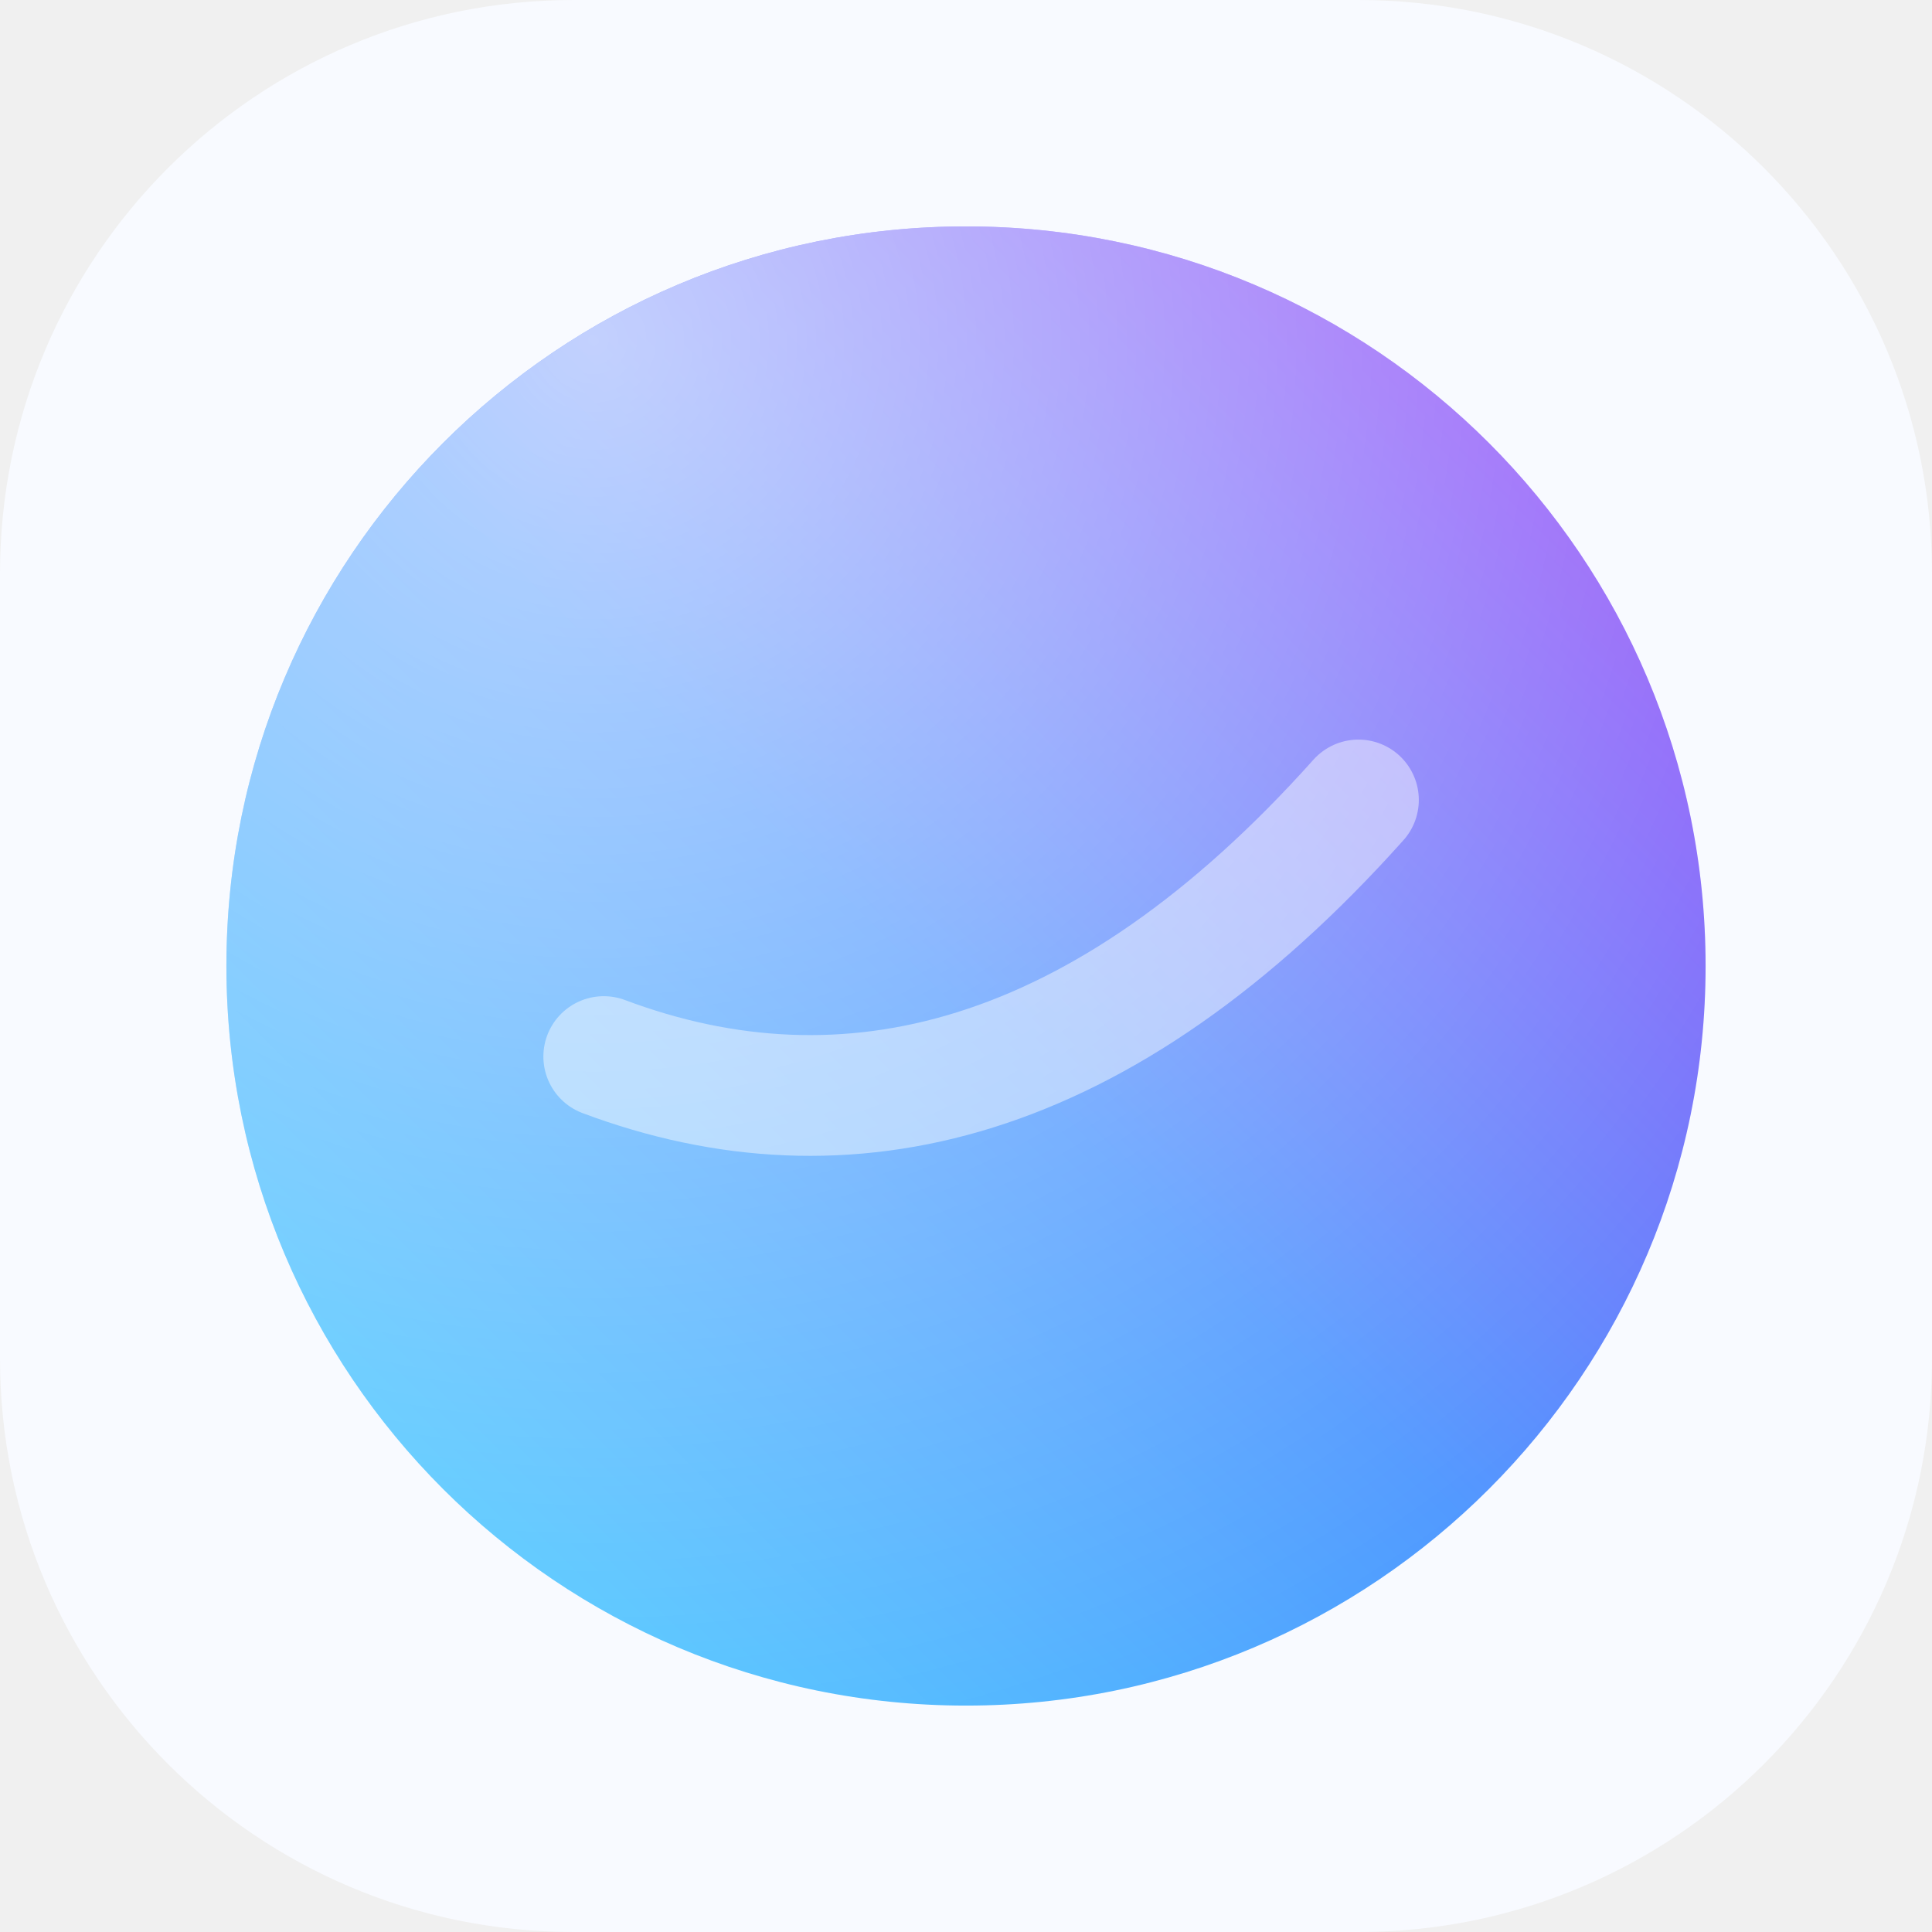
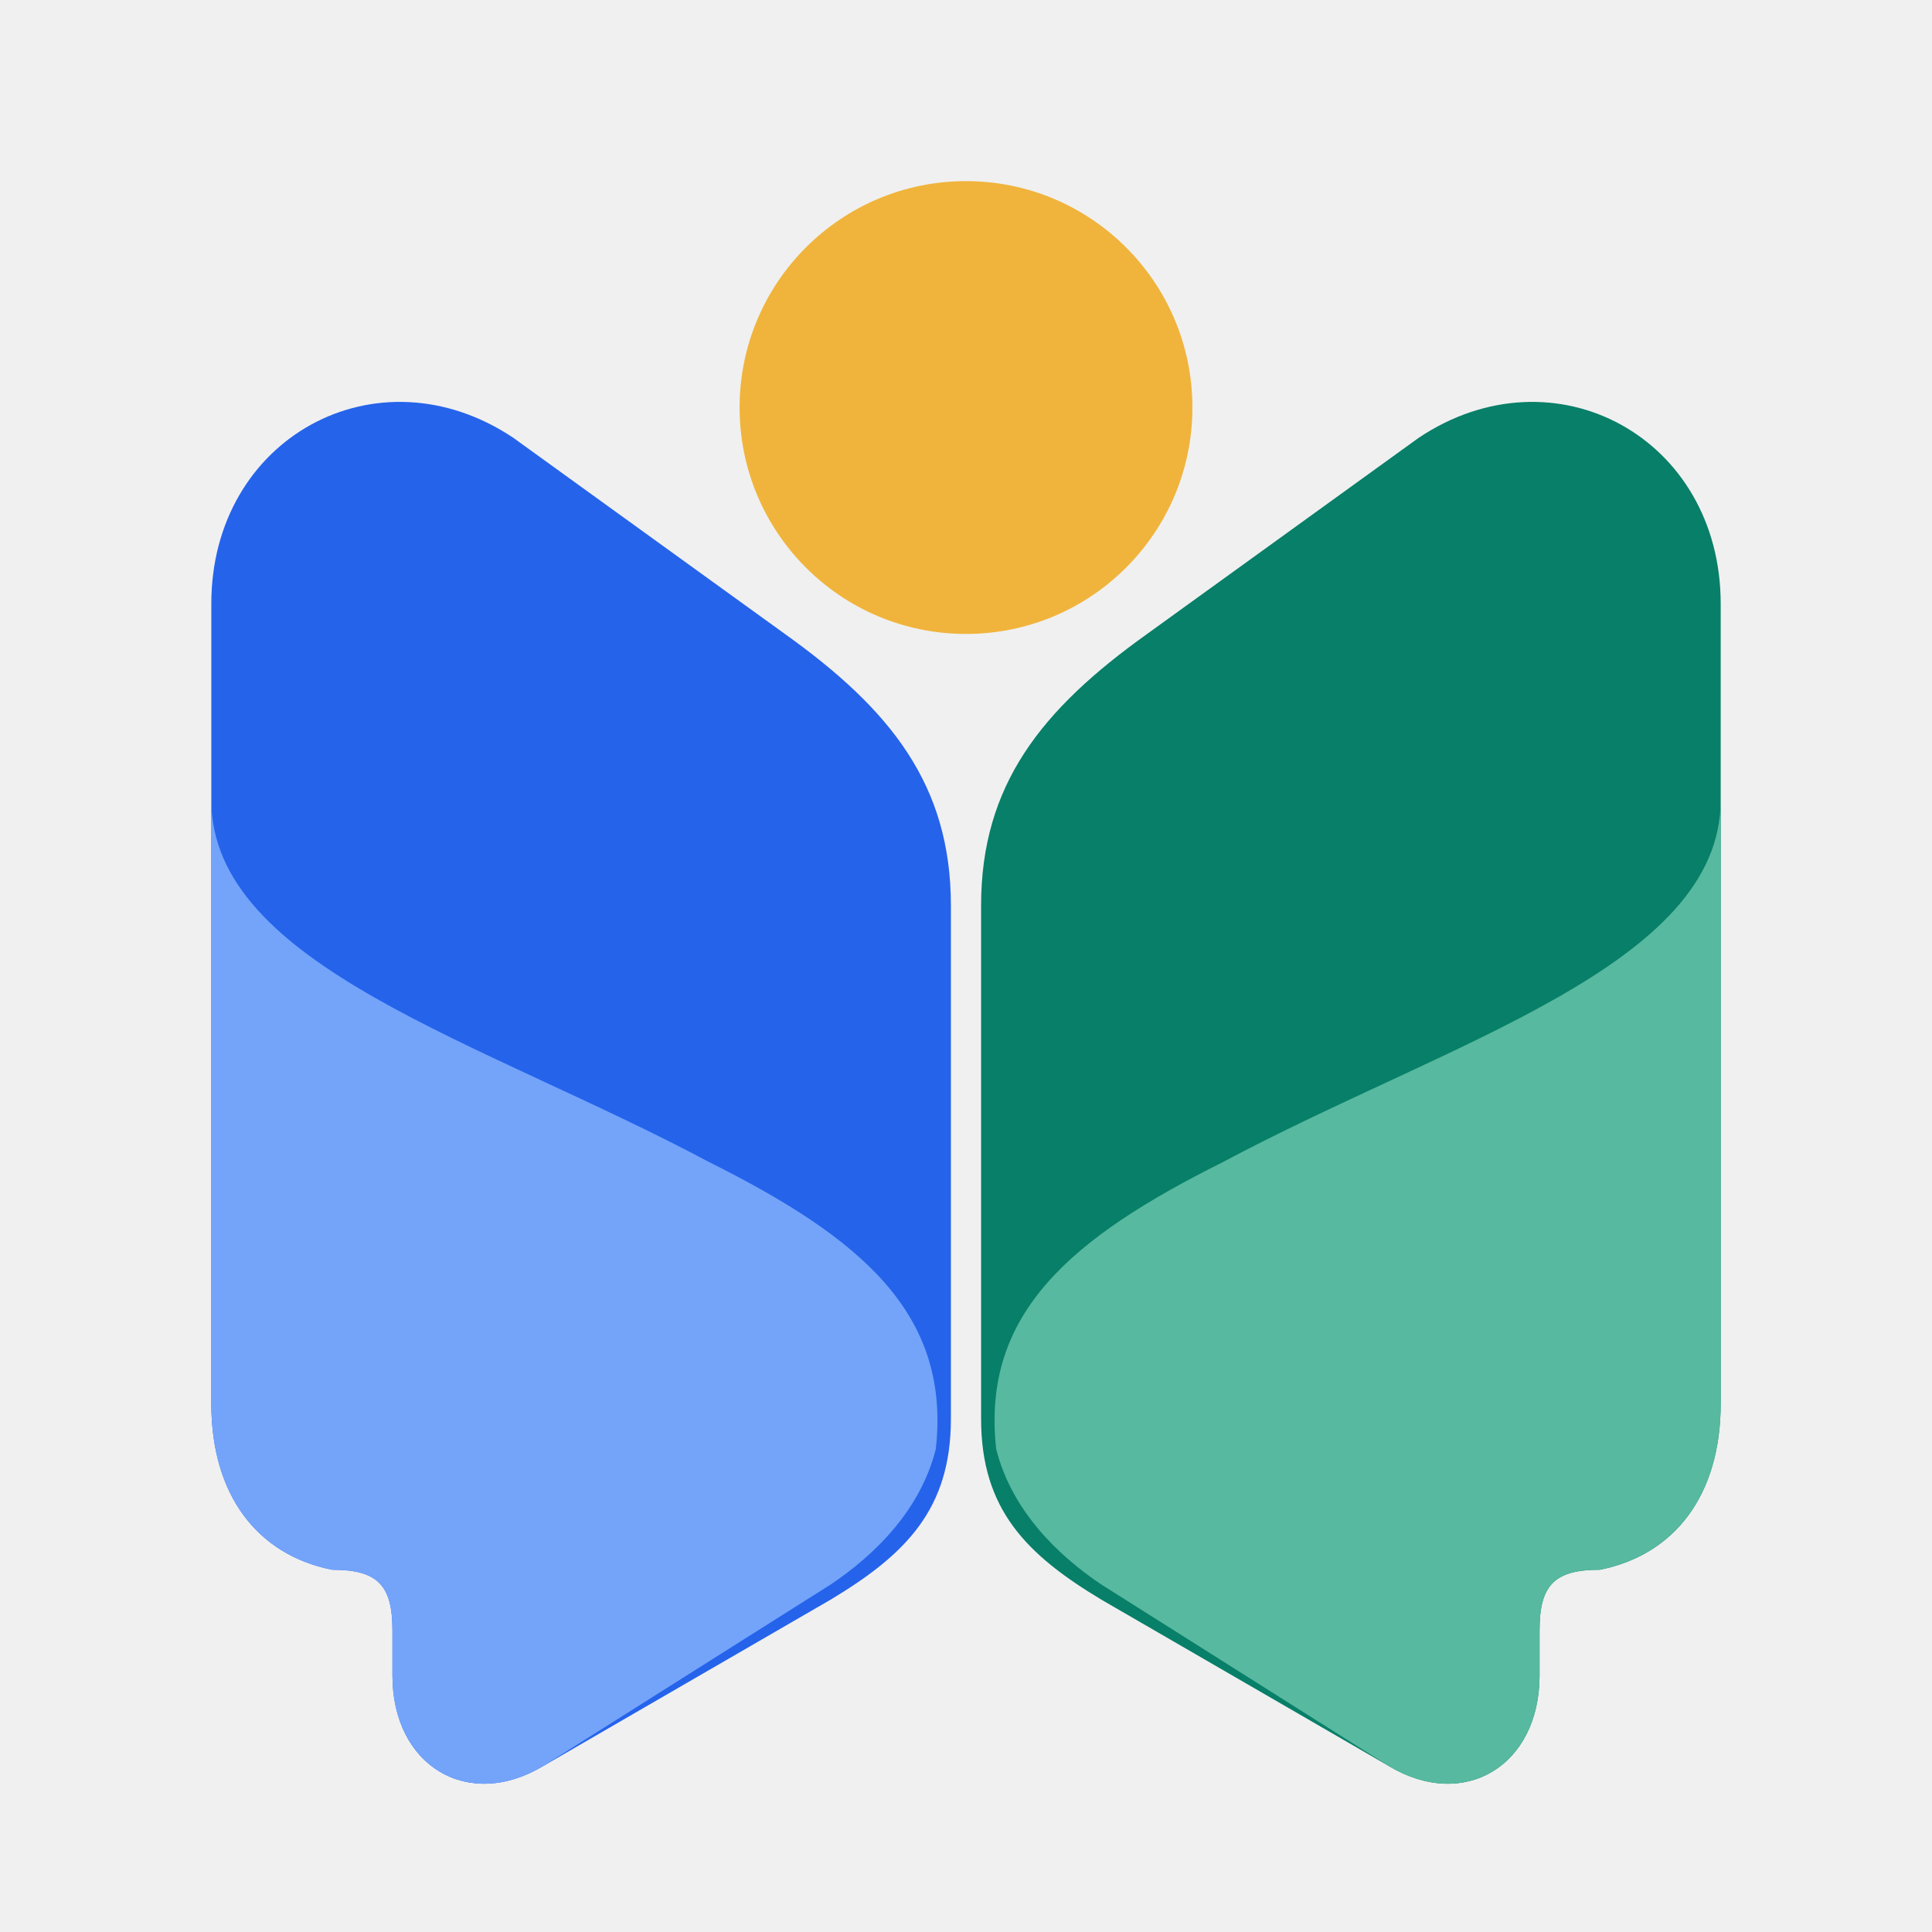
- <svg xmlns="http://www.w3.org/2000/svg" viewBox="0 0 128 128">
-   <defs>
-     <linearGradient id="a" x1="0" y1="1" x2="1" y2="0">
-       <stop stop-color="#52d9ff" />
-       <stop offset=".48" stop-color="#4f98ff" />
-       <stop offset="1" stop-color="#a239f5" />
-     </linearGradient>
-     <radialGradient id="b" cx=".25" cy=".08" r="1">
-       <stop stop-color="#fff" stop-opacity=".62" />
-       <stop offset="1" stop-color="#fff" stop-opacity="0" />
-     </radialGradient>
-   </defs>
-   <rect width="128" height="128" rx="38" fill="#f8faff" />
-   <circle cx="64" cy="64" r="49" fill="url(#a)" />
-   <circle cx="64" cy="64" r="49" fill="url(#b)" />
-   <path d="M40 70c16 6 33 2 50-17" stroke="#fff" opacity=".45" stroke-width="8" stroke-linecap="round" fill="none" />
+ <svg xmlns="http://www.w3.org/2000/svg" viewBox="0 0 128 128" fill="none">
+   <circle cx="64" cy="27" r="15" fill="#F0B43C" />
+   <path d="M14 40C14 29 25 23 34 29L52 42C59 47 63 52 63 60V94C63 100 60 103 55 106L36 117C31 120 26 117 26 111V108C26 105 25 104 22 104C17 103 14 99 14 93V40Z" fill="#2563EB" />
+   <path d="M14 53C14 64 32 69 47 77C57 82 63 87 62 96C61 100 58 103 55 105L36 117C31 120 26 117 26 111V108C26 105 25 104 22 104C17 103 14 99 14 93V53Z" fill="#73A4FA" />
+   <path d="M114 40C114 29 103 23 94 29L76 42C69 47 65 52 65 60V94C65 100 68 103 73 106L92 117C97 120 102 117 102 111V108C102 105 103 104 106 104C111 103 114 99 114 93V40Z" fill="#087F68" />
+   <path d="M114 53C114 64 96 69 81 77C71 82 65 87 66 96C67 100 70 103 73 105L92 117C97 120 102 117 102 111V108C102 105 103 104 106 104C111 103 114 99 114 93V53Z" fill="#57B99F" />
</svg>
